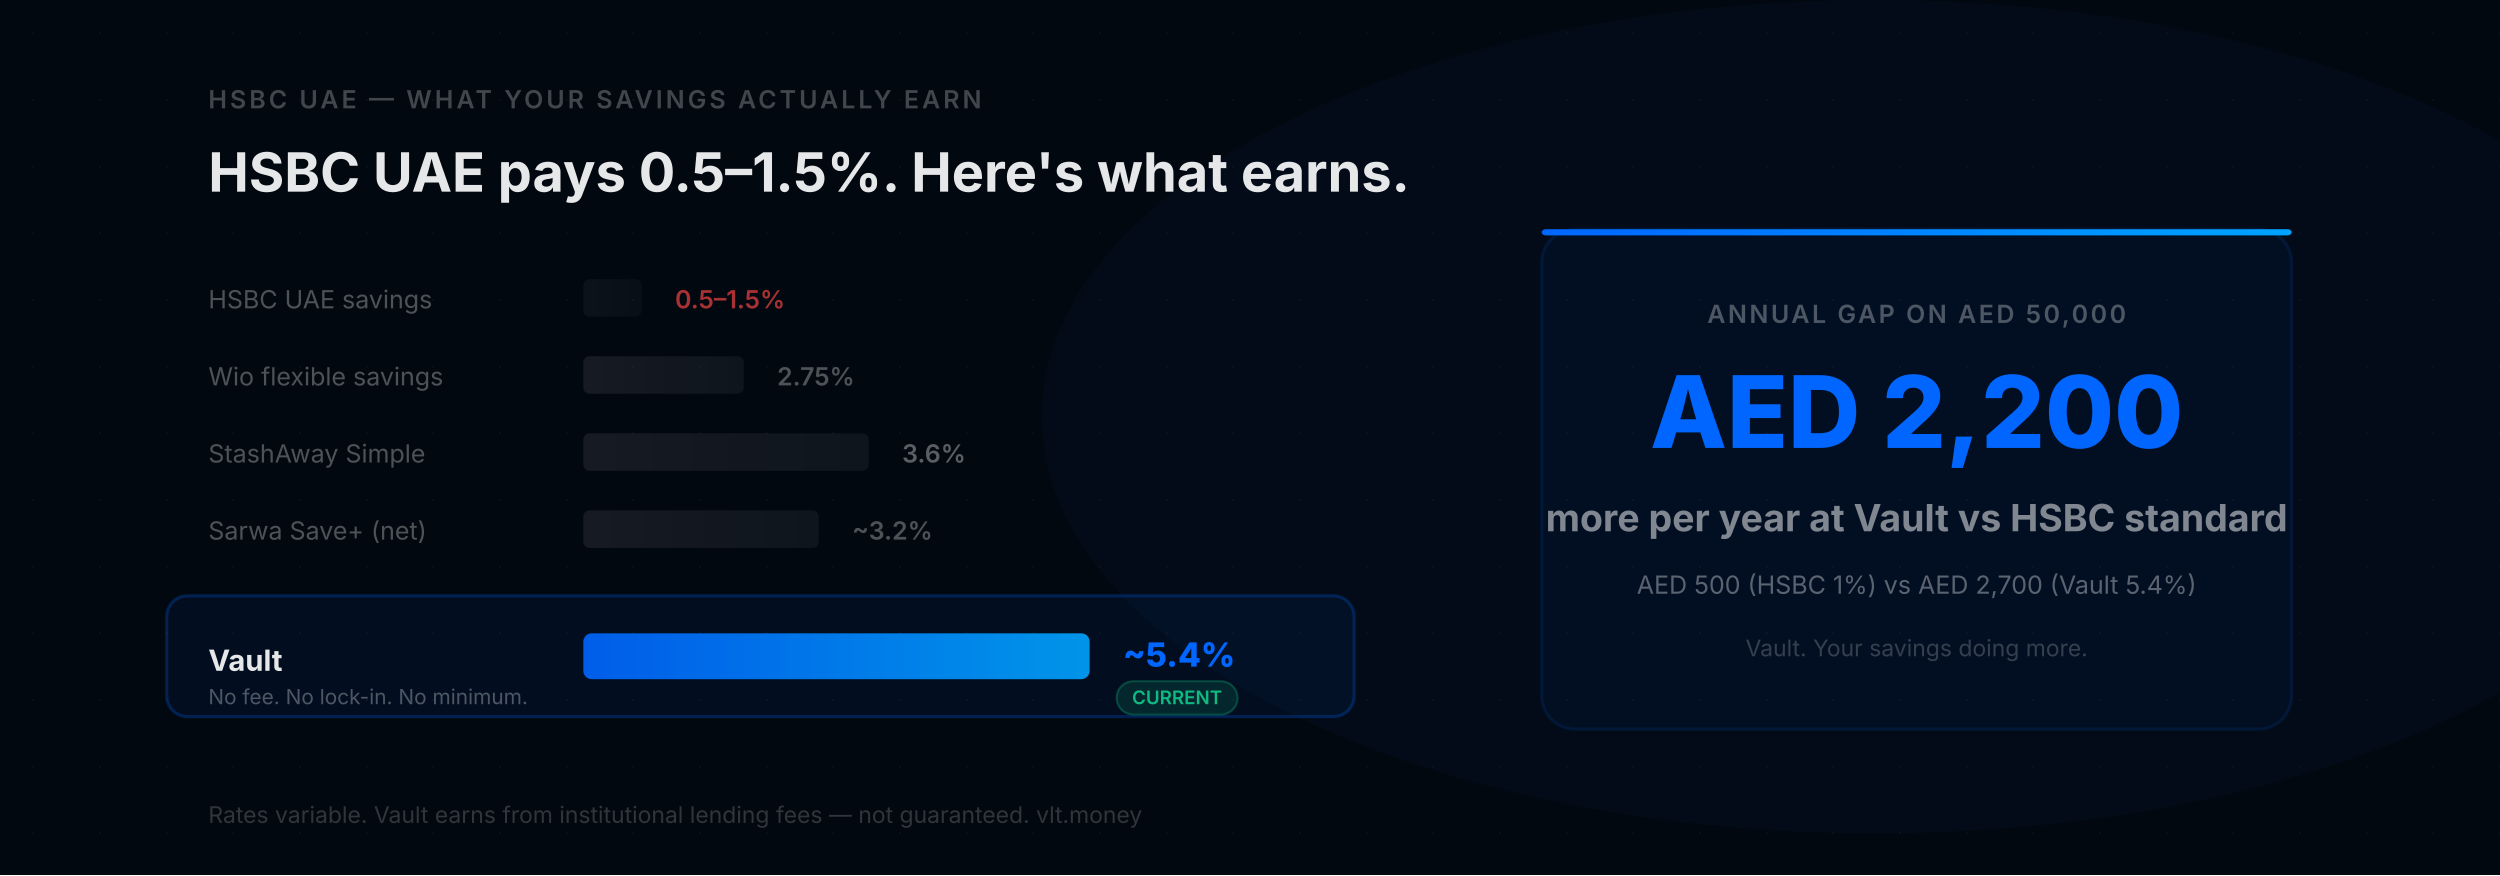
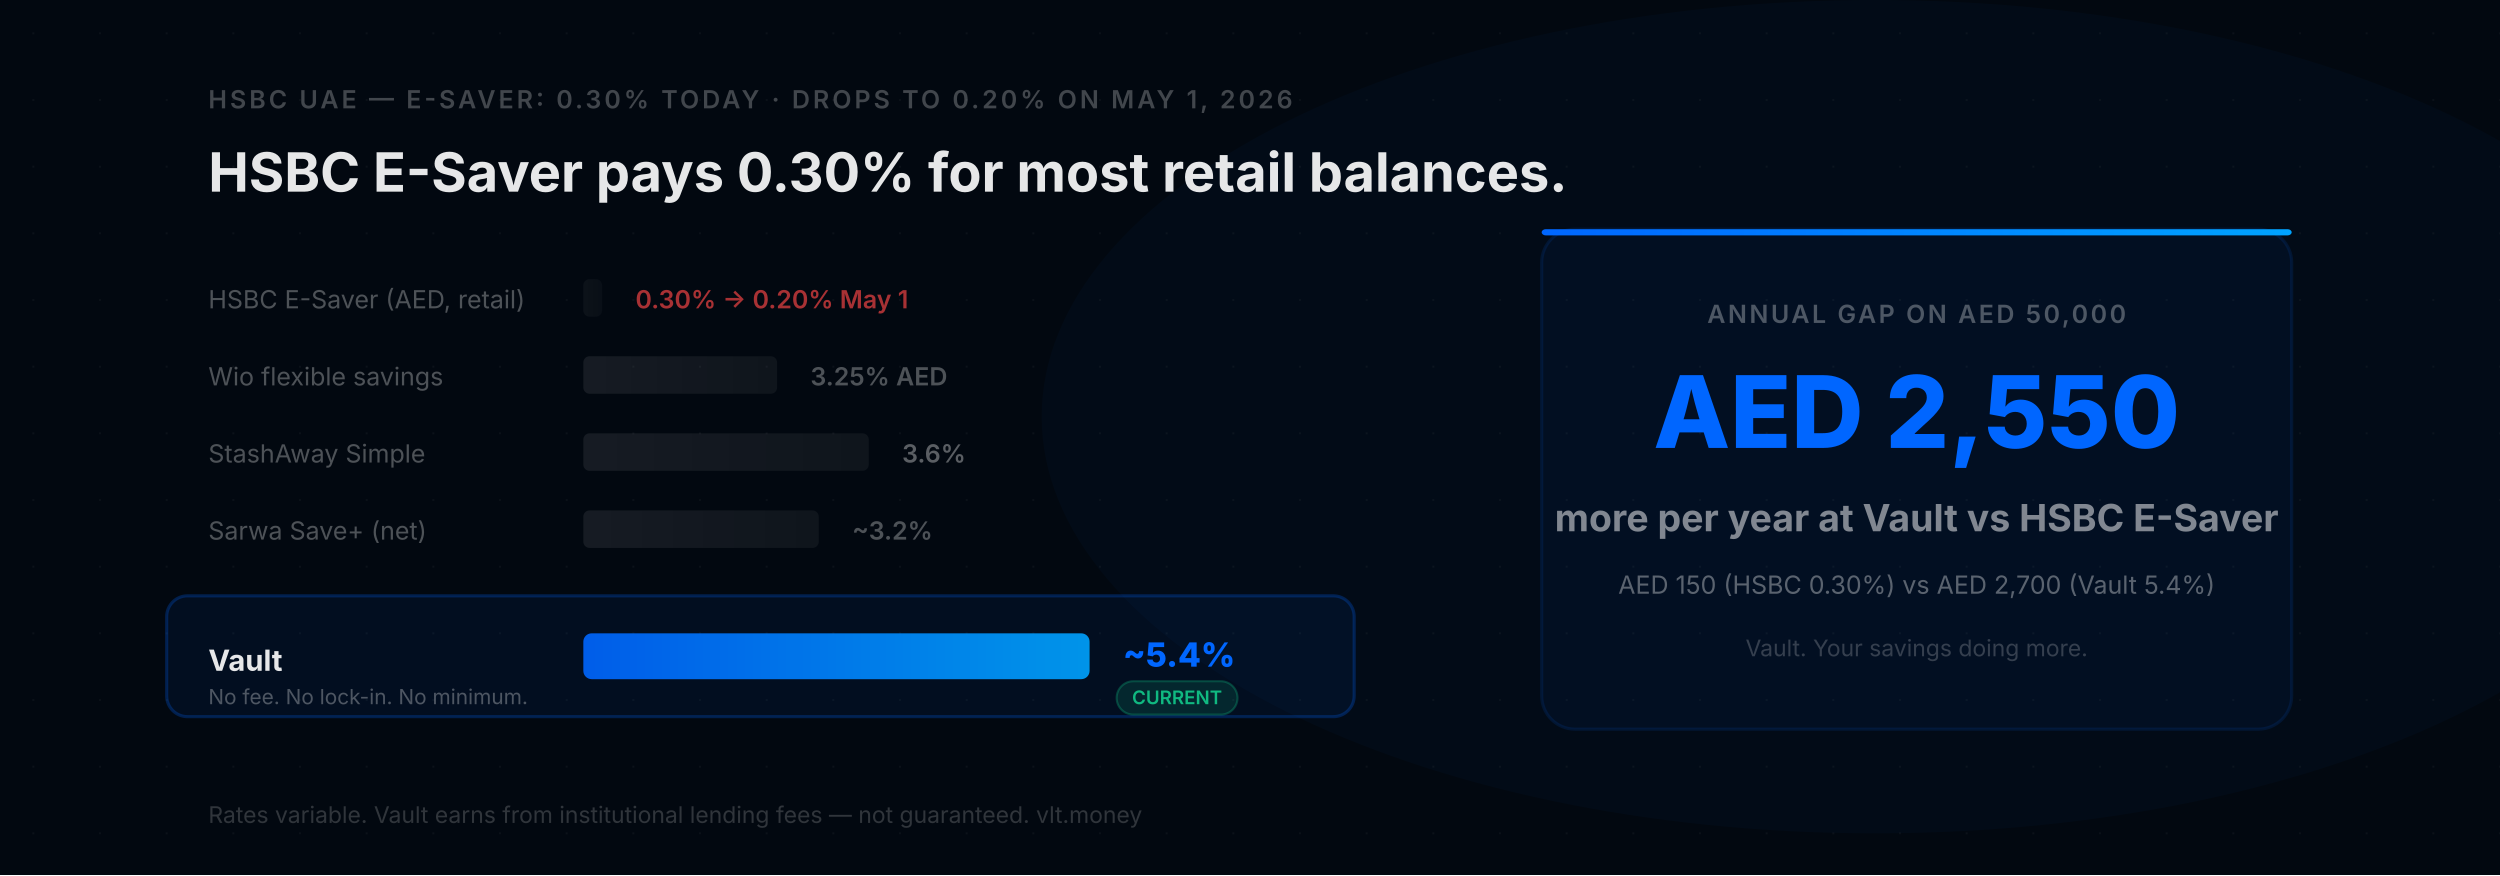
<svg xmlns="http://www.w3.org/2000/svg" width="1200" height="420">
  <defs>
    <pattern id="grid" width="32" height="32" patternUnits="userSpaceOnUse">
      <circle cx="16" cy="16" r="0.5" fill="rgba(255,255,255,0.04)" />
    </pattern>
    <linearGradient id="vaultBar" x1="0" y1="0" x2="1" y2="0">
      <stop offset="0%" stop-color="#0066FF" />
      <stop offset="100%" stop-color="#00A3FF" />
    </linearGradient>
    <linearGradient id="dimBar" x1="0" y1="0" x2="1" y2="0">
      <stop offset="0%" stop-color="rgba(255,255,255,0.08)" />
      <stop offset="100%" stop-color="rgba(255,255,255,0.05)" />
    </linearGradient>
  </defs>
  <rect width="1200" height="420" fill="#020810" />
  <rect width="1200" height="420" fill="url(#grid)" />
  <ellipse cx="900" cy="200" rx="400" ry="200" fill="rgba(0,102,255,0.03)" />
-   <text x="100" y="52" font-family="Inter, system-ui, sans-serif" font-size="12" font-weight="600" letter-spacing="0.12em" fill="rgba(255,255,255,0.25)">HSBC UAE — WHAT YOUR SAVINGS ACTUALLY EARN</text>
-   <text x="100" y="92" font-family="Inter, system-ui, sans-serif" font-size="26" font-weight="700" fill="rgba(255,255,255,0.9)">HSBC UAE pays 0.5–1.5%. Here's what earns.</text>
-   <text x="100" y="148" font-family="Inter, system-ui, sans-serif" font-size="12" fill="rgba(255,255,255,0.3)">HSBC UAE savings</text>
-   <rect x="280" y="134" width="28" height="18" rx="3" fill="url(#dimBar)" opacity="0.5" />
-   <text x="316" y="148" font-family="Inter, system-ui, sans-serif" font-size="12" font-weight="600" fill="rgba(239,68,68,0.7)" dx="8">0.5–1.5%</text>
+   <text x="100" y="52" font-family="Inter, system-ui, sans-serif" font-size="12" font-weight="600" letter-spacing="0.12em" fill="rgba(255,255,255,0.25)">HSBC UAE — E-SAVER: 0.30% TODAY · DROPS TO 0.20% ON MAY 1, 2026</text>
+   <text x="100" y="92" font-family="Inter, system-ui, sans-serif" font-size="26" font-weight="700" fill="rgba(255,255,255,0.9)">HSBC E-Saver pays 0.30% for most retail balances.</text>
+   <text x="100" y="148" font-family="Inter, system-ui, sans-serif" font-size="12" fill="rgba(255,255,255,0.3)">HSBC E-Saver (AED, retail)</text>
+   <rect x="280" y="134" width="9" height="18" rx="3" fill="url(#dimBar)" opacity="0.5" />
+   <text x="297" y="148" font-family="Inter, system-ui, sans-serif" font-size="12" font-weight="600" fill="rgba(239,68,68,0.7)" dx="8">0.30% → 0.20% May 1</text>
  <text x="100" y="185" font-family="Inter, system-ui, sans-serif" font-size="12" fill="rgba(255,255,255,0.3)">Wio flexible savings</text>
-   <rect x="280" y="171" width="77" height="18" rx="3" fill="url(#dimBar)" />
-   <text x="365" y="185" font-family="Inter, system-ui, sans-serif" font-size="12" font-weight="600" fill="rgba(255,255,255,0.3)" dx="8">2.75%</text>
+   <rect x="280" y="171" width="93" height="18" rx="3" fill="url(#dimBar)" />
+   <text x="381" y="185" font-family="Inter, system-ui, sans-serif" font-size="12" font-weight="600" fill="rgba(255,255,255,0.3)" dx="8">3.25% AED</text>
  <text x="100" y="222" font-family="Inter, system-ui, sans-serif" font-size="12" fill="rgba(255,255,255,0.3)">StashAway Simple</text>
  <rect x="280" y="208" width="137" height="18" rx="3" fill="url(#dimBar)" />
  <text x="425" y="222" font-family="Inter, system-ui, sans-serif" font-size="12" font-weight="600" fill="rgba(255,255,255,0.35)" dx="8">3.6%</text>
  <text x="100" y="259" font-family="Inter, system-ui, sans-serif" font-size="12" fill="rgba(255,255,255,0.3)">Sarwa Save+ (net)</text>
  <rect x="280" y="245" width="113" height="18" rx="3" fill="url(#dimBar)" />
  <text x="401" y="259" font-family="Inter, system-ui, sans-serif" font-size="12" font-weight="600" fill="rgba(255,255,255,0.3)" dx="8">~3.2%</text>
  <rect x="80" y="286" width="570" height="58" rx="10" fill="rgba(0,102,255,0.07)" stroke="rgba(0,102,255,0.25)" stroke-width="1.5" />
  <text x="100" y="322" font-family="Inter, system-ui, sans-serif" font-size="14" font-weight="700" fill="rgba(255,255,255,0.9)">Vault</text>
  <text x="100" y="338" font-family="Inter, system-ui, sans-serif" font-size="10" fill="rgba(255,255,255,0.3)">No fee. No lock-in. No minimum.</text>
  <rect x="280" y="304" width="243" height="22" rx="4" fill="url(#vaultBar)" opacity="0.9" />
  <text x="531" y="320" font-family="Inter, system-ui, sans-serif" font-size="16" font-weight="800" fill="#0066FF" dx="8">~5.4%</text>
  <rect x="536" y="327" width="58" height="16" rx="8" fill="rgba(16,185,129,0.15)" stroke="rgba(16,185,129,0.3)" stroke-width="1" />
  <text x="565" y="338" text-anchor="middle" font-family="Inter, system-ui, sans-serif" font-size="9" font-weight="600" fill="#10B981">CURRENT</text>
  <rect x="740" y="110" width="360" height="240" rx="16" fill="rgba(0,102,255,0.05)" stroke="rgba(0,102,255,0.12)" stroke-width="1.5" />
  <rect x="740" y="110" width="360" height="3" rx="2" fill="url(#vaultBar)" />
  <text x="920" y="155" text-anchor="middle" font-family="Inter, system-ui, sans-serif" font-size="12" font-weight="600" letter-spacing="0.1em" fill="rgba(255,255,255,0.3)">ANNUAL GAP ON AED 50,000</text>
-   <text x="920" y="215" text-anchor="middle" font-family="Inter, system-ui, sans-serif" font-size="48" font-weight="800" fill="#0066FF">AED 2,200</text>
-   <text x="920" y="255" text-anchor="middle" font-family="Inter, system-ui, sans-serif" font-size="18" font-weight="700" fill="rgba(255,255,255,0.5)">more per year at Vault vs HSBC standard</text>
-   <text x="920" y="285" text-anchor="middle" font-family="Inter, system-ui, sans-serif" font-size="12" fill="rgba(255,255,255,0.35)">AED 500 (HSBC 1%) vs AED 2,700 (Vault 5.4%)</text>
+   <text x="920" y="215" text-anchor="middle" font-family="Inter, system-ui, sans-serif" font-size="48" font-weight="800" fill="#0066FF">AED 2,550</text>
+   <text x="920" y="255" text-anchor="middle" font-family="Inter, system-ui, sans-serif" font-size="18" font-weight="700" fill="rgba(255,255,255,0.5)">more per year at Vault vs HSBC E-Saver</text>
+   <text x="920" y="285" text-anchor="middle" font-family="Inter, system-ui, sans-serif" font-size="12" fill="rgba(255,255,255,0.35)">AED 150 (HSBC 0.30%) vs AED 2,700 (Vault 5.4%)</text>
  <text x="920" y="315" text-anchor="middle" font-family="Inter, system-ui, sans-serif" font-size="11" fill="rgba(255,255,255,0.2)">Vault. Your savings doing more.</text>
  <text x="100" y="395" font-family="Inter, system-ui, sans-serif" font-size="11" fill="rgba(255,255,255,0.18)">Rates variable. Vault earns from institutional lending fees — not guaranteed. vlt.money</text>
</svg>
